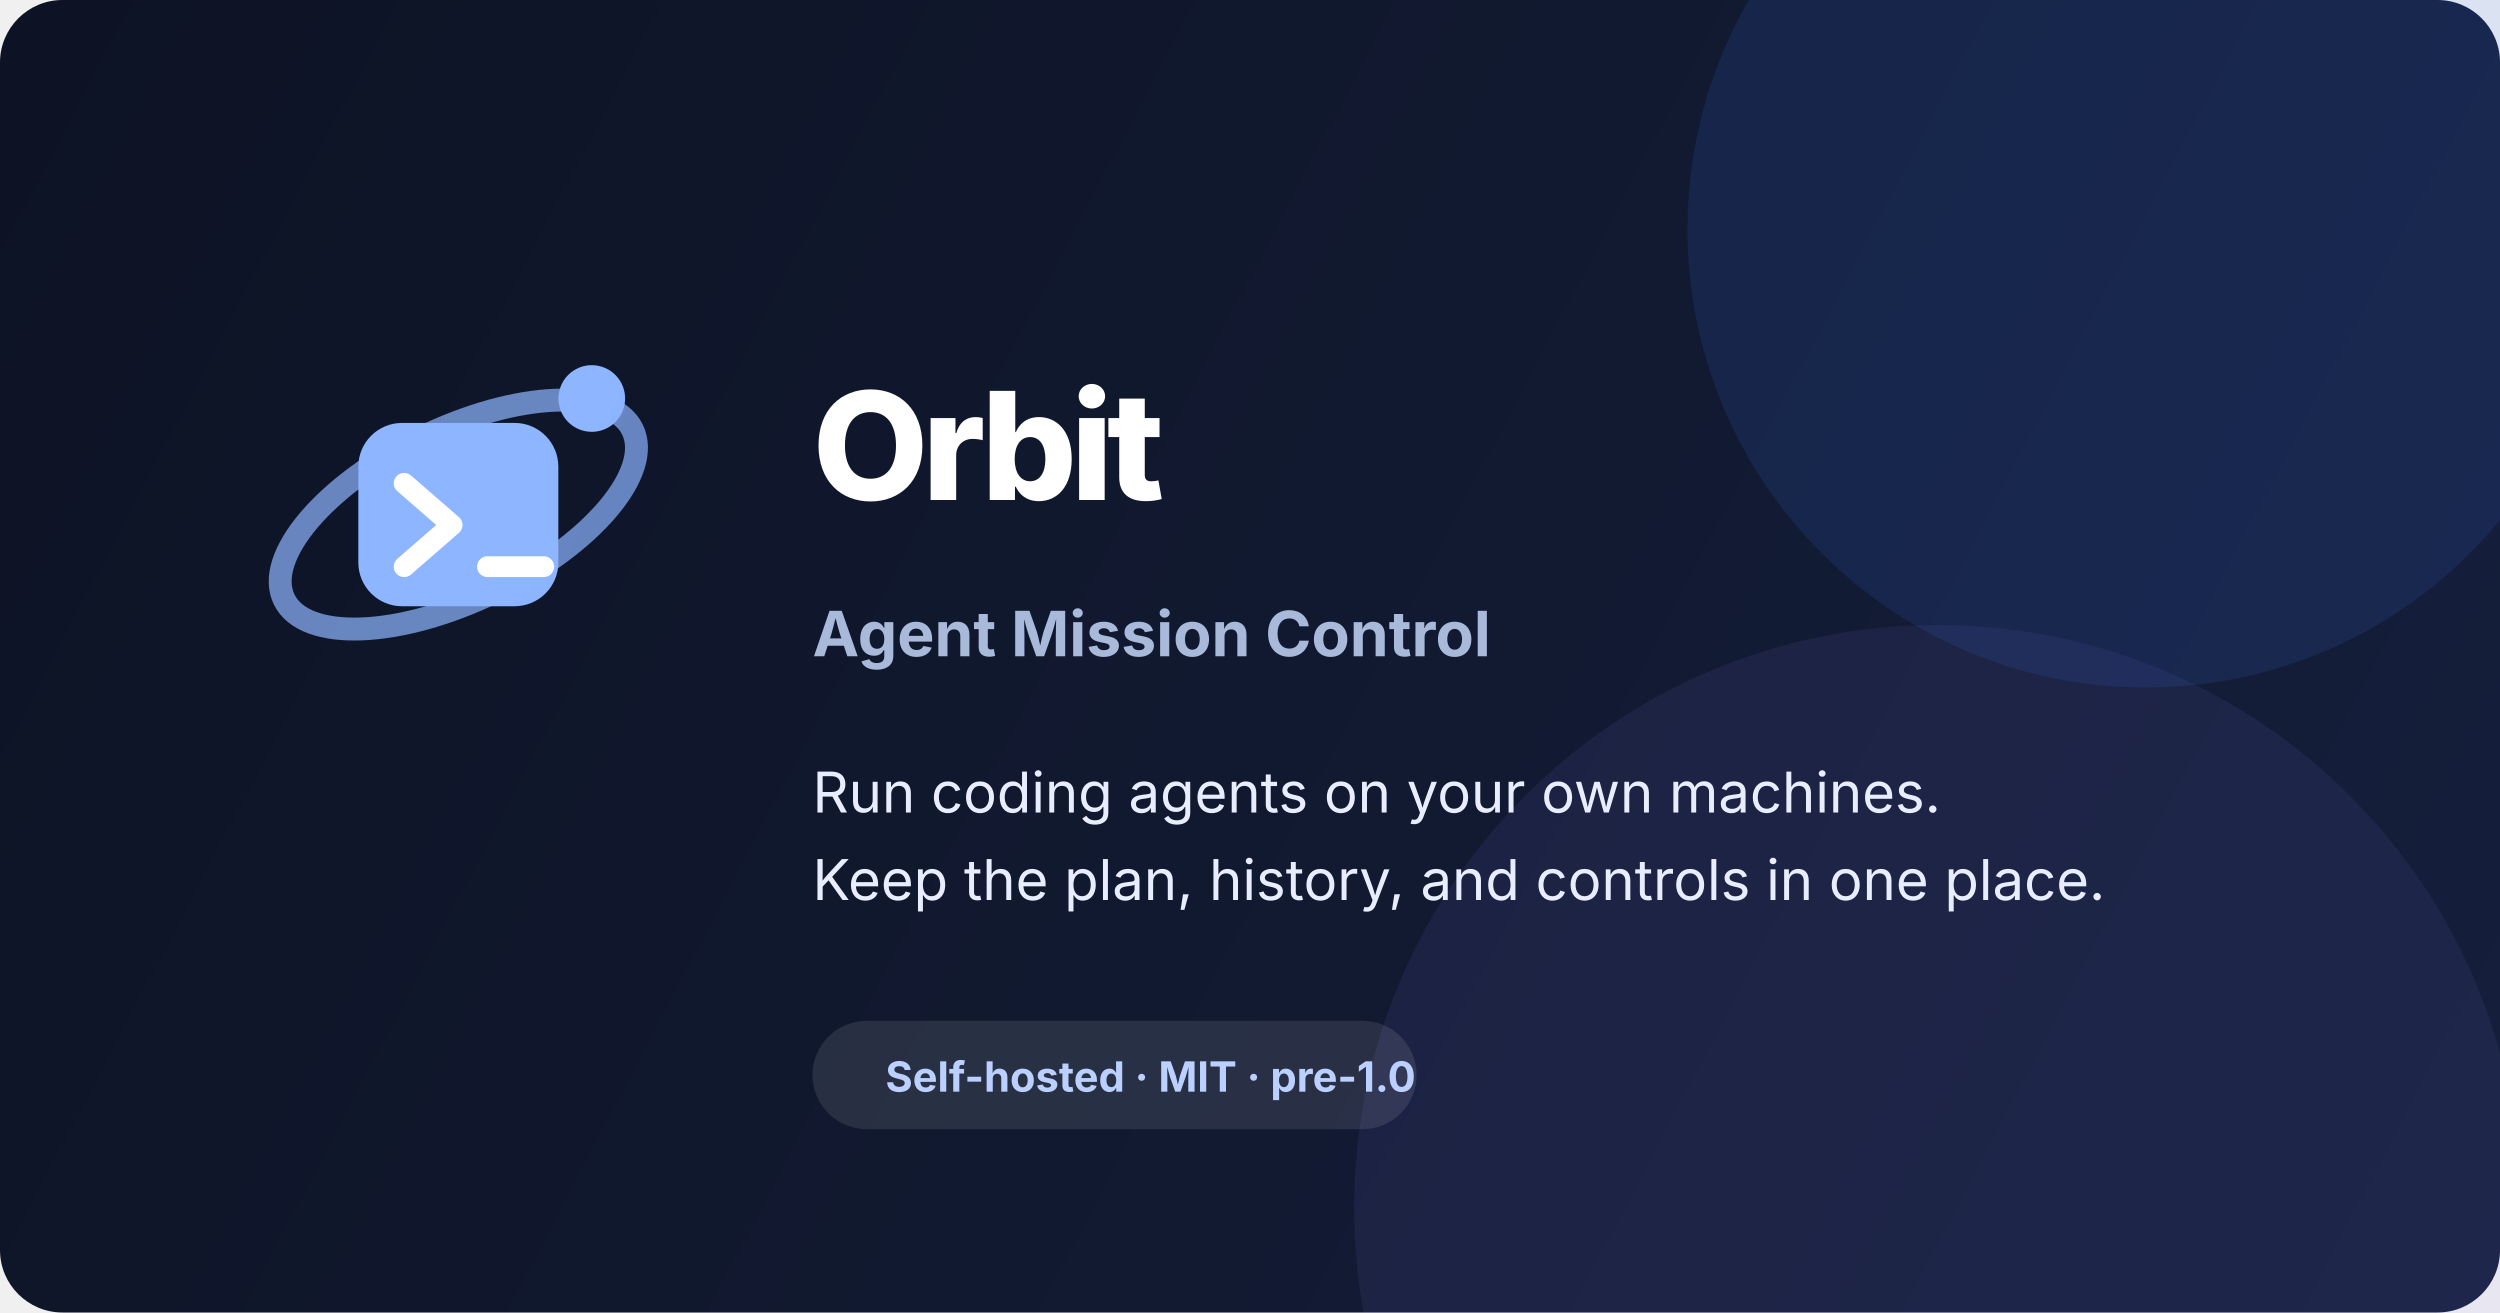
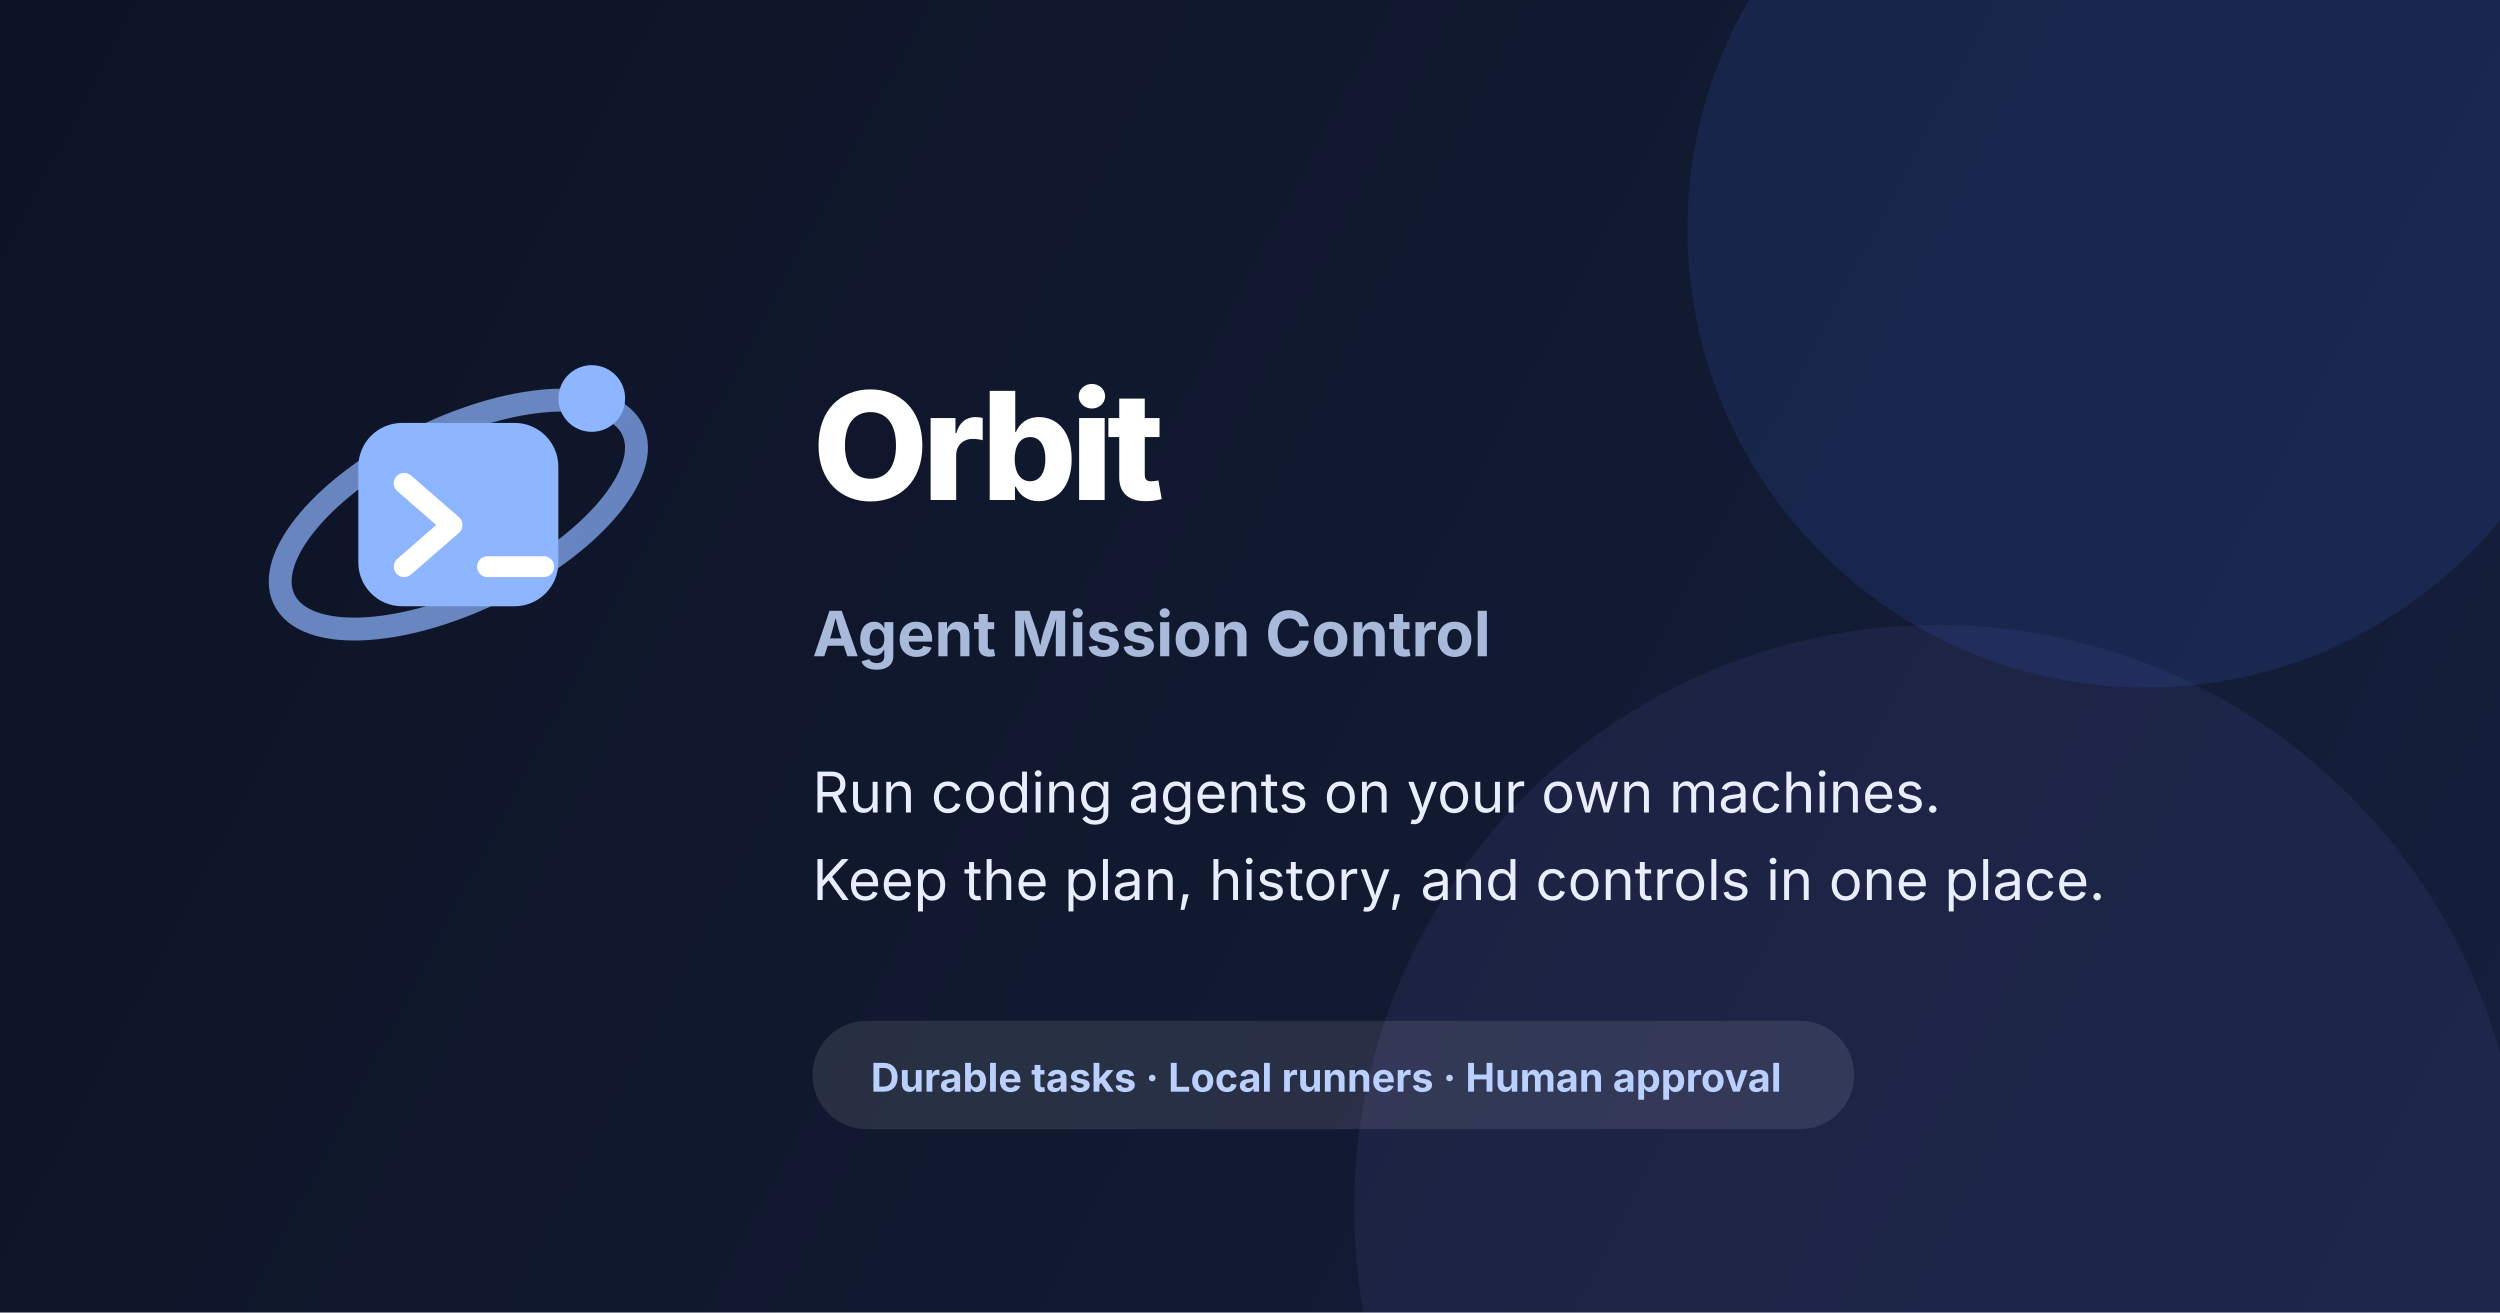
<svg xmlns="http://www.w3.org/2000/svg" viewBox="0 0 1200 630" role="img" aria-labelledby="title desc">
  <defs>
    <linearGradient id="bg" x1="0" y1="0" x2="1200" y2="630" gradientUnits="userSpaceOnUse">
      <stop stop-color="#0d1324" />
      <stop offset="1" stop-color="#151f3c" />
    </linearGradient>
    <linearGradient id="glow" x1="170" y1="110" x2="520" y2="500" gradientUnits="userSpaceOnUse">
      <stop stop-color="#8eb5ff" />
      <stop offset="1" stop-color="#3d73ff" />
    </linearGradient>
  </defs>
-   <rect width="1200" height="630" rx="30" fill="url(#bg)" />
+   <rect width="1200" height="630" fill="url(#bg)" />
  <circle cx="1030" cy="110" r="220" fill="#3d73ff" opacity=".12" />
  <circle cx="930" cy="580" r="280" fill="#8b7cff" opacity=".08" />
  <g transform="translate(115 142)">
    <g transform="rotate(-26 105 105)">
      <ellipse cx="105" cy="105" rx="93" ry="41" fill="none" stroke="url(#glow)" stroke-width="11" opacity=".7" />
      <circle cx="187" cy="83" r="16" fill="url(#glow)" />
    </g>
    <rect x="57" y="61" width="96" height="88" rx="21" fill="url(#glow)" />
    <path d="m79 90 23 20-23 20m40 0h27" fill="none" stroke="#fff" stroke-width="10" stroke-linecap="round" stroke-linejoin="round" />
  </g>
  <text x="390" y="240" fill="#fff" font-family="Inter,ui-sans-serif,system-ui,sans-serif" font-size="72" font-weight="760" letter-spacing="-3">Orbit</text>
  <text x="390" y="315" fill="#a9b9da" font-family="Inter,ui-sans-serif,system-ui,sans-serif" font-size="30" font-weight="650">Agent Mission Control</text>
  <text x="390" y="390" fill="#e8edff" font-family="Inter,ui-sans-serif,system-ui,sans-serif" font-size="27">Run coding agents on your own machines.</text>
  <text x="390" y="432" fill="#e8edff" font-family="Inter,ui-sans-serif,system-ui,sans-serif" font-size="27">Keep the plan, history, and controls in one place.</text>
-   <rect x="390" y="490" width="290" height="52" rx="26" fill="#fff" opacity=".1" />
-   <text x="425" y="524" fill="#bcd0ff" font-family="Inter,ui-sans-serif,system-ui,sans-serif" font-size="20" font-weight="650">Self-hosted · MIT · pre-1.0</text>
+   <rect x="390" y="490" width="500" height="52" rx="26" fill="#fff" opacity=".1" />
+   <text x="418" y="524" fill="#bcd0ff" font-family="Inter,ui-sans-serif,system-ui,sans-serif" font-size="19" font-weight="650">Durable tasks · Local runners · Human approval</text>
</svg>
